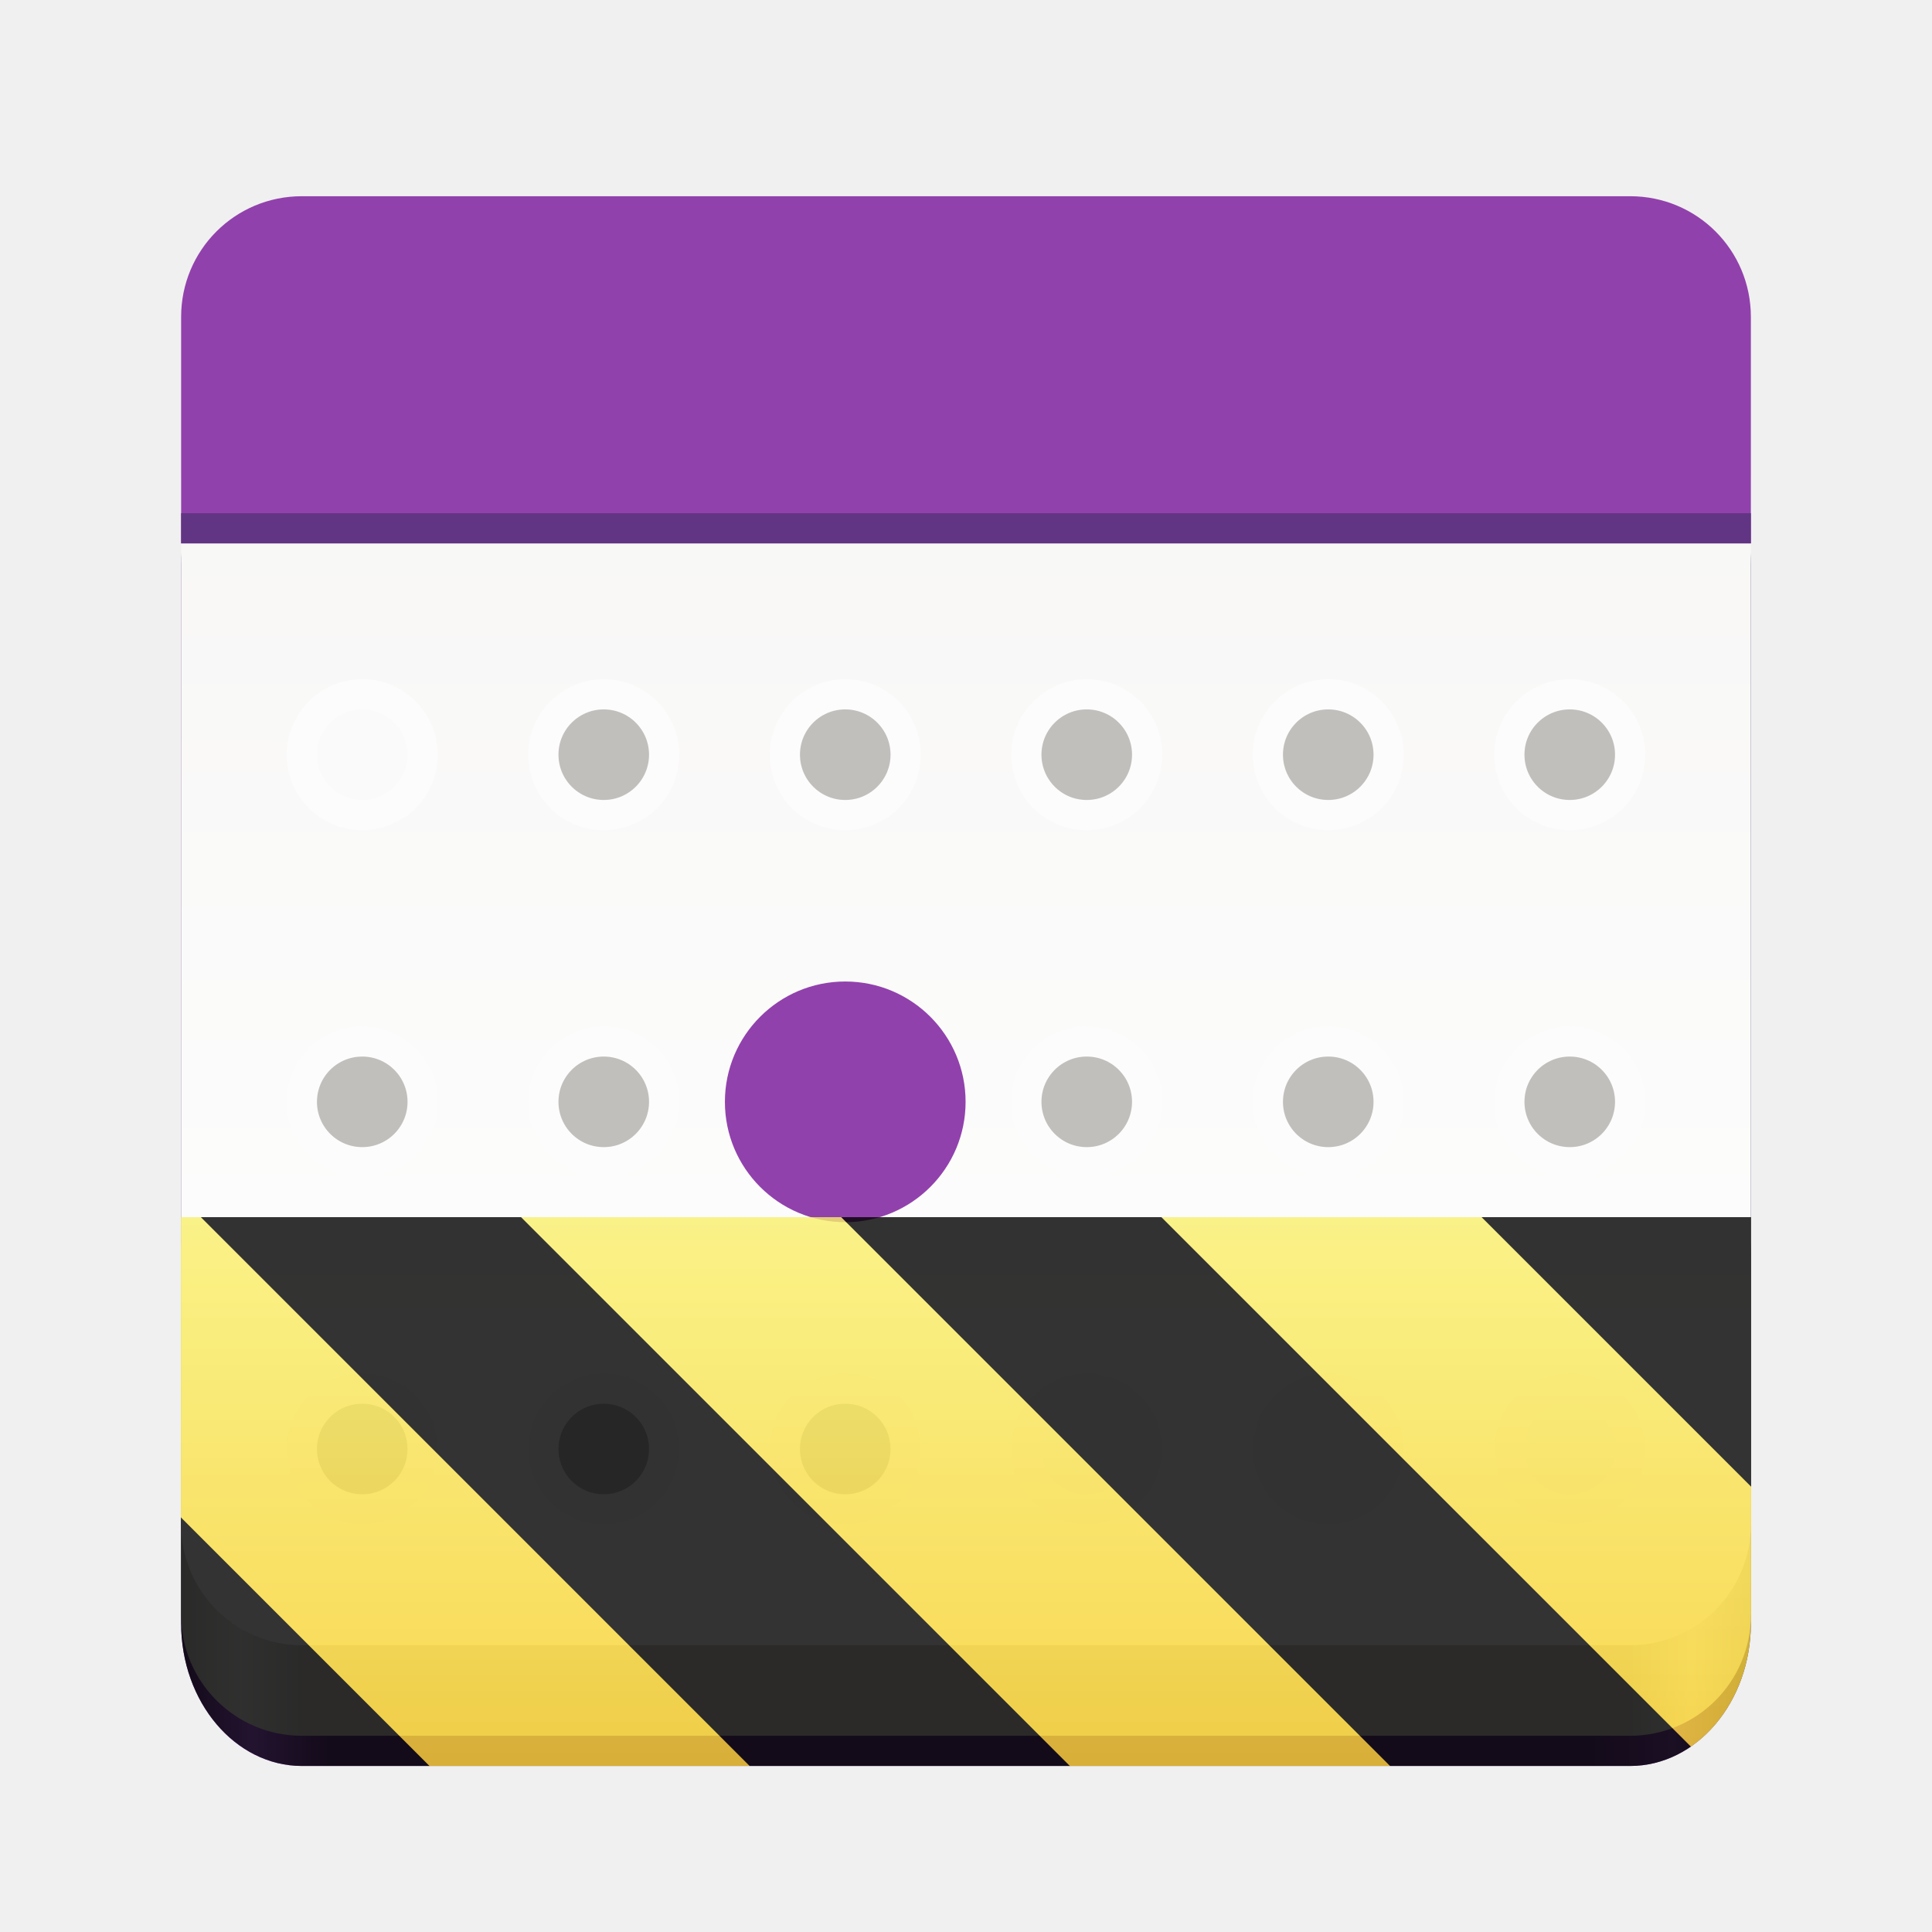
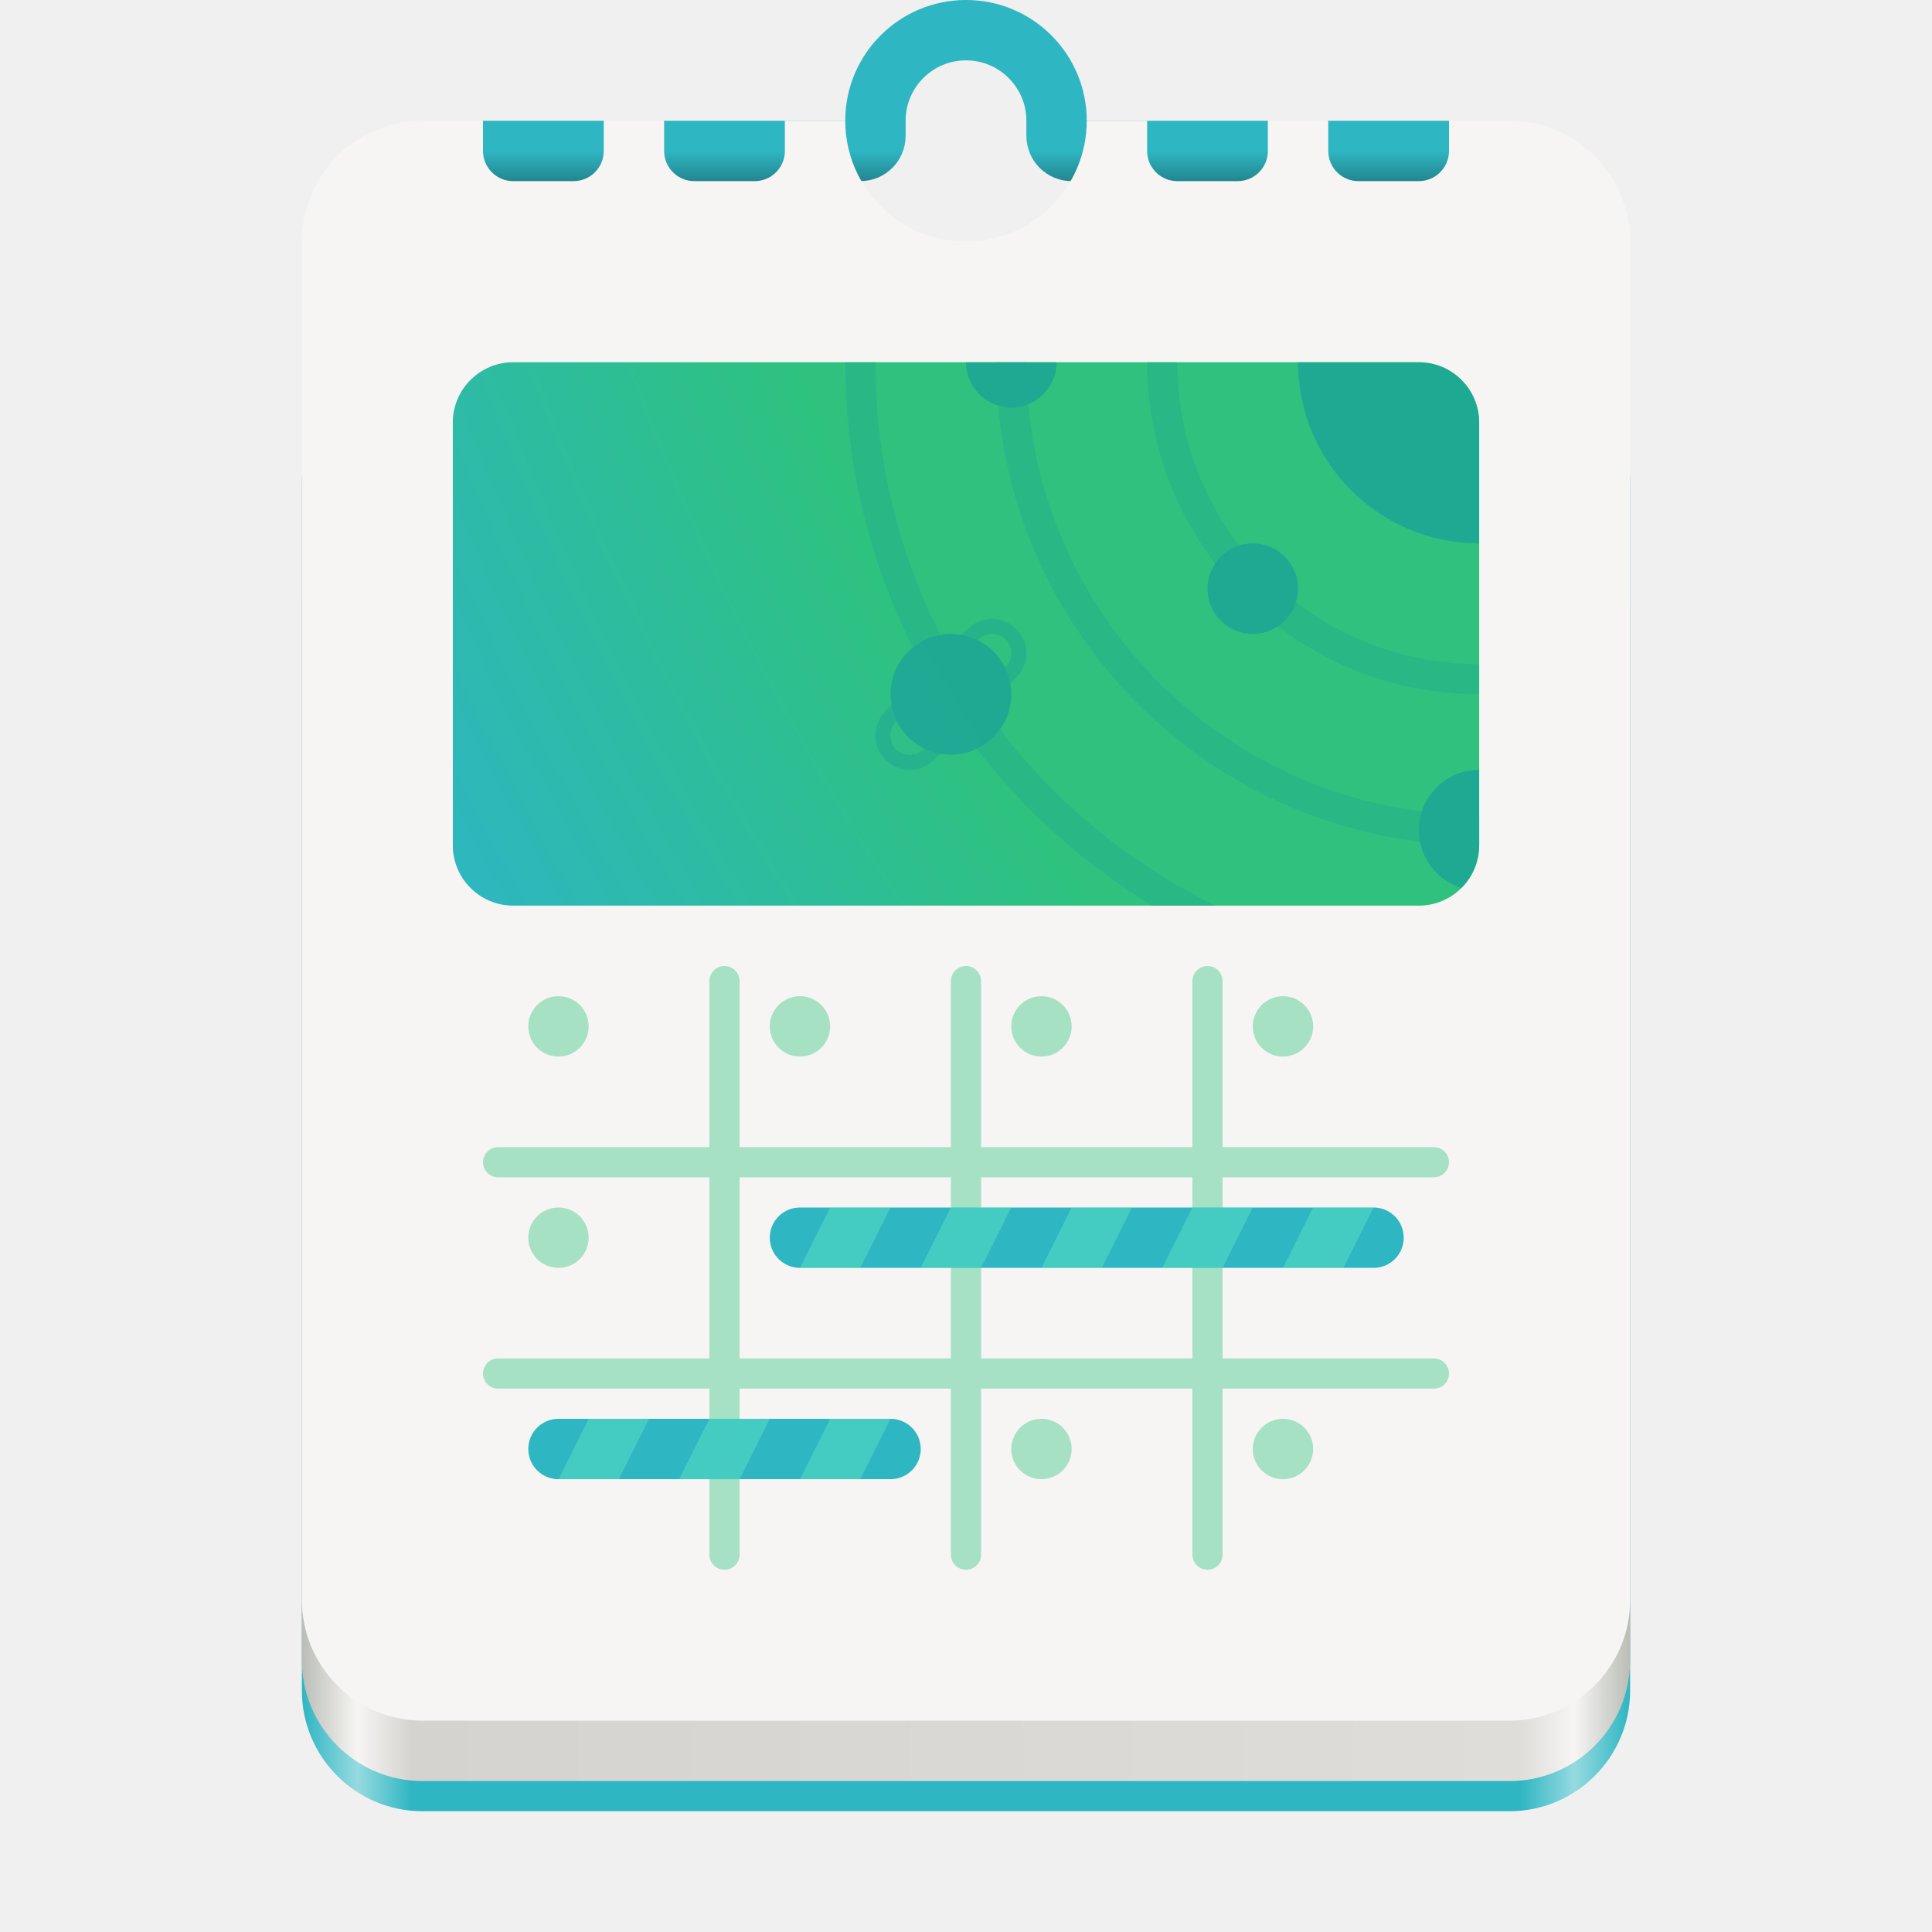
- <svg xmlns="http://www.w3.org/2000/svg" height="128px" viewBox="0 0 128 128" width="128px">
-   <linearGradient id="a" gradientTransform="matrix(-1 0 0 -1 -0.00005 -172)" gradientUnits="userSpaceOnUse" x1="-12.249" x2="-115.523" y1="-288.663" y2="-288.663">
-     <stop offset="0" stop-color="#613583" />
-     <stop offset="0.043" stop-color="#af60ef" />
-     <stop offset="0.092" stop-color="#613583" />
-     <stop offset="0.903" stop-color="#613583" />
-     <stop offset="0.955" stop-color="#874ab4" />
-     <stop offset="1" stop-color="#3b214e" />
-   </linearGradient>
-   <linearGradient id="b" gradientTransform="matrix(-1 0 0 -1 123.9999 -177)" gradientUnits="userSpaceOnUse" x1="8" x2="112" y1="-244" y2="-244">
-     <stop offset="0" stop-color="#d5d3cf" />
-     <stop offset="0.038" stop-color="#f6f5f4" />
-     <stop offset="0.077" stop-color="#d5d3cf" />
-     <stop offset="0.923" stop-color="#d5d3cf" />
-     <stop offset="0.962" stop-color="#eeeeec" />
-     <stop offset="1" stop-color="#d5d3cf" />
-   </linearGradient>
-   <linearGradient id="c" gradientTransform="matrix(-1 0 0 -1 -0.00005 -171)" gradientUnits="userSpaceOnUse" x1="-64" x2="-64" y1="-280" y2="-182">
-     <stop offset="0" stop-color="#ffffff" />
-     <stop offset="1" stop-color="#f6f5f4" />
-   </linearGradient>
-   <clipPath id="d">
-     <rect height="128" width="128" />
-   </clipPath>
-   <clipPath id="e">
-     <rect height="128" width="128" />
-   </clipPath>
-   <filter id="f" height="100%" width="100%" x="0%" y="0%">
-     <feColorMatrix in="SourceGraphic" type="matrix" values="0 0 0 0 1 0 0 0 0 1 0 0 0 0 1 0 0 0 1 0" />
-   </filter>
-   <mask id="g">
-     <g clip-path="url(#e)" filter="url(#f)">
-       <g clip-path="url(#d)">
-         <path d="m 108 117 h -88 c -4.418 0 -8 -4.234 -8 -9.453 v -70.094 c 0 -5.219 3.582 -9.453 8 -9.453 h 88 c 4.418 0 8 4.234 8 9.453 v 70.094 c 0 5.219 -3.582 9.453 -8 9.453 z m 0 0" fill="url(#a)" />
-         <path d="m 108 115 h -88 c -4.418 0 -8 -3.582 -8 -8 v -24 c 0 -4.418 3.582 -8 8 -8 h 88 c 4.418 0 8 3.582 8 8 v 24 c 0 4.418 -3.582 8 -8 8 z m 0 0" fill="url(#b)" />
-         <path d="m 108 109 h -88 c -4.418 0 -8 -3.582 -8 -8 v -69.004 c 0 -4.418 3.582 -8 8 -8 h 88 c 4.418 0 8 3.582 8 8 v 69.004 c 0 4.418 -3.582 8 -8 8 z m 0 0" fill="url(#c)" />
-         <path d="m 20 13 c -4.434 0 -8 3.566 -8 8 v 15 h 104 v -15 c 0 -4.434 -3.566 -8 -8 -8 z m 0 0" fill="#9141ac" />
-         <path d="m 12 34 v 2 h 104 v -2 z m 0 0" fill="#613583" />
-         <path d="m 28 266 c 0 2.211 -1.789 4 -4 4 c -2.211 0 -4 -1.789 -4 -4 s 1.789 -4 4 -4 c 2.211 0 4 1.789 4 4 z m 0 0" fill="#c0bfbc" stroke="#fdfcfc" stroke-linecap="round" stroke-linejoin="round" stroke-width="2" transform="matrix(1 0 0 1 -0.00005 -170)" />
-         <path d="m 44 266 c 0 2.211 -1.789 4 -4 4 c -2.211 0 -4 -1.789 -4 -4 s 1.789 -4 4 -4 c 2.211 0 4 1.789 4 4 z m 0 0" fill="#c0bfbc" stroke="#fdfcfc" stroke-linecap="round" stroke-linejoin="round" stroke-width="2" transform="matrix(1 0 0 1 -0.00005 -170)" />
-         <path d="m 60 266 c 0 2.211 -1.789 4 -4 4 c -2.211 0 -4 -1.789 -4 -4 s 1.789 -4 4 -4 c 2.211 0 4 1.789 4 4 z m 0 0" fill="#c0bfbc" stroke="#fdfcfc" stroke-linecap="round" stroke-linejoin="round" stroke-width="2" transform="matrix(1 0 0 1 -0.00005 -170)" />
-         <path d="m 76 266 c 0 2.211 -1.789 4 -4 4 c -2.211 0 -4 -1.789 -4 -4 s 1.789 -4 4 -4 c 2.211 0 4 1.789 4 4 z m 0 0" fill="#fbfafa" stroke="#fdfcfc" stroke-linecap="round" stroke-linejoin="round" stroke-width="2" transform="matrix(1 0 0 1 -0.00005 -170)" />
-         <path d="m 92 266 c 0 2.211 -1.789 4 -4 4 c -2.211 0 -4 -1.789 -4 -4 s 1.789 -4 4 -4 c 2.211 0 4 1.789 4 4 z m 0 0" fill="#fbfafa" stroke="#fdfcfc" stroke-linecap="round" stroke-linejoin="round" stroke-width="2" transform="matrix(1 0 0 1 -0.00005 -170)" />
-         <path d="m 108 266 c 0 2.211 -1.789 4 -4 4 c -2.211 0 -4 -1.789 -4 -4 s 1.789 -4 4 -4 c 2.211 0 4 1.789 4 4 z m 0 0" fill="#fbfafa" stroke="#fdfcfc" stroke-linecap="round" stroke-linejoin="round" stroke-width="2" transform="matrix(1 0 0 1 -0.00005 -170)" />
-         <path d="m 28 266 c 0 2.211 -1.789 4 -4 4 c -2.211 0 -4 -1.789 -4 -4 s 1.789 -4 4 -4 c 2.211 0 4 1.789 4 4 z m 0 0" fill="#c0bfbc" stroke="#fdfcfc" stroke-linecap="round" stroke-linejoin="round" stroke-width="2" transform="matrix(1 0 0 1 -0.00005 -193)" />
-         <path d="m 44 266 c 0 2.211 -1.789 4 -4 4 c -2.211 0 -4 -1.789 -4 -4 s 1.789 -4 4 -4 c 2.211 0 4 1.789 4 4 z m 0 0" fill="#c0bfbc" stroke="#fdfcfc" stroke-linecap="round" stroke-linejoin="round" stroke-width="2" transform="matrix(1 0 0 1 -0.00005 -193)" />
-         <path d="m 60 266 c 0 2.211 -1.789 4 -4 4 c -2.211 0 -4 -1.789 -4 -4 s 1.789 -4 4 -4 c 2.211 0 4 1.789 4 4 z m 0 0" fill="#c0bfbc" stroke="#fdfcfc" stroke-linecap="round" stroke-linejoin="round" stroke-width="2" transform="matrix(1 0 0 1 -0.00005 -193)" />
-         <path d="m 76 266 c 0 2.211 -1.789 4 -4 4 c -2.211 0 -4 -1.789 -4 -4 s 1.789 -4 4 -4 c 2.211 0 4 1.789 4 4 z m 0 0" fill="#c0bfbc" stroke="#fdfcfc" stroke-linecap="round" stroke-linejoin="round" stroke-width="2" transform="matrix(1 0 0 1 -0.00005 -193)" />
-         <path d="m 92 266 c 0 2.211 -1.789 4 -4 4 c -2.211 0 -4 -1.789 -4 -4 s 1.789 -4 4 -4 c 2.211 0 4 1.789 4 4 z m 0 0" fill="#c0bfbc" stroke="#fdfcfc" stroke-linecap="round" stroke-linejoin="round" stroke-width="2" transform="matrix(1 0 0 1 -0.00005 -193)" />
-         <path d="m 108 266 c 0 2.211 -1.789 4 -4 4 c -2.211 0 -4 -1.789 -4 -4 s 1.789 -4 4 -4 c 2.211 0 4 1.789 4 4 z m 0 0" fill="#c0bfbc" stroke="#fdfcfc" stroke-linecap="round" stroke-linejoin="round" stroke-width="2" transform="matrix(1 0 0 1 -0.00005 -193)" />
-         <path d="m 28 266 c 0 2.211 -1.789 4 -4 4 c -2.211 0 -4 -1.789 -4 -4 s 1.789 -4 4 -4 c 2.211 0 4 1.789 4 4 z m 0 0" fill="#fbfafa" stroke="#fdfcfc" stroke-linecap="round" stroke-linejoin="round" stroke-width="2" transform="matrix(1 0 0 1 -0.00005 -216)" />
-         <path d="m 44 266 c 0 2.211 -1.789 4 -4 4 c -2.211 0 -4 -1.789 -4 -4 s 1.789 -4 4 -4 c 2.211 0 4 1.789 4 4 z m 0 0" fill="#c0bfbc" stroke="#fdfcfc" stroke-linecap="round" stroke-linejoin="round" stroke-width="2" transform="matrix(1 0 0 1 -0.00005 -216)" />
-         <path d="m 60 266 c 0 2.211 -1.789 4 -4 4 c -2.211 0 -4 -1.789 -4 -4 s 1.789 -4 4 -4 c 2.211 0 4 1.789 4 4 z m 0 0" fill="#c0bfbc" stroke="#fdfcfc" stroke-linecap="round" stroke-linejoin="round" stroke-width="2" transform="matrix(1 0 0 1 -0.00005 -216)" />
-         <path d="m 76 266 c 0 2.211 -1.789 4 -4 4 c -2.211 0 -4 -1.789 -4 -4 s 1.789 -4 4 -4 c 2.211 0 4 1.789 4 4 z m 0 0" fill="#c0bfbc" stroke="#fdfcfc" stroke-linecap="round" stroke-linejoin="round" stroke-width="2" transform="matrix(1 0 0 1 -0.00005 -216)" />
-         <path d="m 92 266 c 0 2.211 -1.789 4 -4 4 c -2.211 0 -4 -1.789 -4 -4 s 1.789 -4 4 -4 c 2.211 0 4 1.789 4 4 z m 0 0" fill="#c0bfbc" stroke="#fdfcfc" stroke-linecap="round" stroke-linejoin="round" stroke-width="2" transform="matrix(1 0 0 1 -0.00005 -216)" />
-         <path d="m 108 266 c 0 2.211 -1.789 4 -4 4 c -2.211 0 -4 -1.789 -4 -4 s 1.789 -4 4 -4 c 2.211 0 4 1.789 4 4 z m 0 0" fill="#c0bfbc" stroke="#fdfcfc" stroke-linecap="round" stroke-linejoin="round" stroke-width="2" transform="matrix(1 0 0 1 -0.00005 -216)" />
-         <path d="m 63.973 73 c 0 4.402 -3.57 7.973 -7.973 7.973 s -7.973 -3.57 -7.973 -7.973 s 3.57 -7.973 7.973 -7.973 s 7.973 3.57 7.973 7.973 z m 0 0" fill="#9141ac" />
-       </g>
-     </g>
-   </mask>
-   <mask id="h">
-     <g filter="url(#f)">
-       <rect fill-opacity="0.8" height="128" width="128" />
-     </g>
-   </mask>
-   <linearGradient id="i" gradientTransform="matrix(0 0.37 -0.98462 0 295.385 -30.36)" gradientUnits="userSpaceOnUse" x1="300" x2="428" y1="235" y2="235">
-     <stop offset="0" stop-color="#f9f06b" />
-     <stop offset="1" stop-color="#f5c211" />
-   </linearGradient>
-   <clipPath id="j">
-     <rect height="128" width="128" />
-   </clipPath>
-   <clipPath id="k">
-     <rect height="128" width="128" />
-   </clipPath>
-   <path d="m 108 117 h -88 c -4.418 0 -8 -4.234 -8 -9.453 v -70.094 c 0 -5.219 3.582 -9.453 8 -9.453 h 88 c 4.418 0 8 4.234 8 9.453 v 70.094 c 0 5.219 -3.582 9.453 -8 9.453 z m 0 0" fill="url(#a)" />
-   <path d="m 108 115 h -88 c -4.418 0 -8 -3.582 -8 -8 v -24 c 0 -4.418 3.582 -8 8 -8 h 88 c 4.418 0 8 3.582 8 8 v 24 c 0 4.418 -3.582 8 -8 8 z m 0 0" fill="url(#b)" />
-   <path d="m 108 109 h -88 c -4.418 0 -8 -3.582 -8 -8 v -69.004 c 0 -4.418 3.582 -8 8 -8 h 88 c 4.418 0 8 3.582 8 8 v 69.004 c 0 4.418 -3.582 8 -8 8 z m 0 0" fill="url(#c)" />
-   <path d="m 20 13 c -4.434 0 -8 3.566 -8 8 v 15 h 104 v -15 c 0 -4.434 -3.566 -8 -8 -8 z m 0 0" fill="#9141ac" />
-   <path d="m 12 34 v 2 h 104 v -2 z m 0 0" fill="#613583" />
-   <g stroke="#fdfcfc" stroke-linecap="round" stroke-linejoin="round" stroke-width="2">
-     <path d="m 28 96 c 0 2.211 -1.789 4 -4 4 c -2.211 0 -4 -1.789 -4 -4 s 1.789 -4 4 -4 c 2.211 0 4 1.789 4 4 z m 0 0" fill="#c0bfbc" />
-     <path d="m 44 96 c 0 2.211 -1.789 4 -4 4 c -2.211 0 -4 -1.789 -4 -4 s 1.789 -4 4 -4 c 2.211 0 4 1.789 4 4 z m 0 0" fill="#c0bfbc" />
-     <path d="m 60 96 c 0 2.211 -1.789 4 -4 4 c -2.211 0 -4 -1.789 -4 -4 s 1.789 -4 4 -4 c 2.211 0 4 1.789 4 4 z m 0 0" fill="#c0bfbc" />
-     <path d="m 76 96 c 0 2.211 -1.789 4 -4 4 c -2.211 0 -4 -1.789 -4 -4 s 1.789 -4 4 -4 c 2.211 0 4 1.789 4 4 z m 0 0" fill="#fbfafa" />
-     <path d="m 92 96 c 0 2.211 -1.789 4 -4 4 c -2.211 0 -4 -1.789 -4 -4 s 1.789 -4 4 -4 c 2.211 0 4 1.789 4 4 z m 0 0" fill="#fbfafa" />
-     <path d="m 108 96 c 0 2.211 -1.789 4 -4 4 c -2.211 0 -4 -1.789 -4 -4 s 1.789 -4 4 -4 c 2.211 0 4 1.789 4 4 z m 0 0" fill="#fbfafa" />
-     <path d="m 28 73 c 0 2.211 -1.789 4 -4 4 c -2.211 0 -4 -1.789 -4 -4 s 1.789 -4 4 -4 c 2.211 0 4 1.789 4 4 z m 0 0" fill="#c0bfbc" />
-     <path d="m 44 73 c 0 2.211 -1.789 4 -4 4 c -2.211 0 -4 -1.789 -4 -4 s 1.789 -4 4 -4 c 2.211 0 4 1.789 4 4 z m 0 0" fill="#c0bfbc" />
-     <path d="m 60 73 c 0 2.211 -1.789 4 -4 4 c -2.211 0 -4 -1.789 -4 -4 s 1.789 -4 4 -4 c 2.211 0 4 1.789 4 4 z m 0 0" fill="#c0bfbc" />
-     <path d="m 76 73 c 0 2.211 -1.789 4 -4 4 c -2.211 0 -4 -1.789 -4 -4 s 1.789 -4 4 -4 c 2.211 0 4 1.789 4 4 z m 0 0" fill="#c0bfbc" />
-     <path d="m 92 73 c 0 2.211 -1.789 4 -4 4 c -2.211 0 -4 -1.789 -4 -4 s 1.789 -4 4 -4 c 2.211 0 4 1.789 4 4 z m 0 0" fill="#c0bfbc" />
-     <path d="m 108 73 c 0 2.211 -1.789 4 -4 4 c -2.211 0 -4 -1.789 -4 -4 s 1.789 -4 4 -4 c 2.211 0 4 1.789 4 4 z m 0 0" fill="#c0bfbc" />
-     <path d="m 28 50 c 0 2.211 -1.789 4 -4 4 c -2.211 0 -4 -1.789 -4 -4 s 1.789 -4 4 -4 c 2.211 0 4 1.789 4 4 z m 0 0" fill="#fbfafa" />
-     <path d="m 44 50 c 0 2.211 -1.789 4 -4 4 c -2.211 0 -4 -1.789 -4 -4 s 1.789 -4 4 -4 c 2.211 0 4 1.789 4 4 z m 0 0" fill="#c0bfbc" />
-     <path d="m 60 50 c 0 2.211 -1.789 4 -4 4 c -2.211 0 -4 -1.789 -4 -4 s 1.789 -4 4 -4 c 2.211 0 4 1.789 4 4 z m 0 0" fill="#c0bfbc" />
-     <path d="m 76 50 c 0 2.211 -1.789 4 -4 4 c -2.211 0 -4 -1.789 -4 -4 s 1.789 -4 4 -4 c 2.211 0 4 1.789 4 4 z m 0 0" fill="#c0bfbc" />
-     <path d="m 92 50 c 0 2.211 -1.789 4 -4 4 c -2.211 0 -4 -1.789 -4 -4 s 1.789 -4 4 -4 c 2.211 0 4 1.789 4 4 z m 0 0" fill="#c0bfbc" />
-     <path d="m 108 50 c 0 2.211 -1.789 4 -4 4 c -2.211 0 -4 -1.789 -4 -4 s 1.789 -4 4 -4 c 2.211 0 4 1.789 4 4 z m 0 0" fill="#c0bfbc" />
+ <svg xmlns="http://www.w3.org/2000/svg" width="128" height="128" viewBox="0 0 128 128" fill="none">
+   <path d="M52 10H57C57.552 10 58 9.552 58 9V8C58 4.686 60.686 2 64 2C67.314 2 70 4.686 70 8V9C70 9.552 70.448 10 71 10H76" stroke="url(#paint0_linear_216_1782)" stroke-width="4" />
+   <path d="M108 32C108 27.582 104.418 24 100 24H28C23.582 24 20 27.582 20 32V112C20 116.418 23.582 120 28 120H100C104.418 120 108 116.418 108 112V32Z" fill="url(#paint1_linear_216_1782)" />
+   <path d="M100 32H28C23.582 32 20 35.582 20 40V110C20 114.418 23.582 118 28 118H100C104.418 118 108 114.418 108 110V40C108 35.582 104.418 32 100 32Z" fill="url(#paint2_linear_216_1782)" />
+   <path d="M28 8C23.582 8 20 11.582 20 16V106C20 110.418 23.582 114 28 114H100C104.418 114 108 110.418 108 106V16C108 11.582 104.418 8 100 8H72C72 12.418 68.418 16 64 16C59.582 16 56 12.418 56 8H28Z" fill="#F6F5F4" />
+   <path d="M32 8H40V10C40 11.105 39.105 12 38 12H34C32.895 12 32 11.105 32 10V8Z" fill="url(#paint3_linear_216_1782)" />
+   <path d="M44 8H52V10C52 11.105 51.105 12 50 12H46C44.895 12 44 11.105 44 10V8Z" fill="url(#paint4_linear_216_1782)" />
+   <path d="M76 8H84V10C84 11.105 83.105 12 82 12H78C76.895 12 76 11.105 76 10V8Z" fill="url(#paint5_linear_216_1782)" />
+   <path d="M88 8H96V10C96 11.105 95.105 12 94 12H90C88.895 12 88 11.105 88 10V8Z" fill="url(#paint6_linear_216_1782)" />
+   <path d="M80 65V103" stroke="#A6E1C5" stroke-width="2" stroke-linecap="round" />
+   <path d="M95 91L33 91" stroke="#A6E1C5" stroke-width="2" stroke-linecap="round" />
+   <path d="M64 65V103" stroke="#A6E1C5" stroke-width="2" stroke-linecap="round" />
+   <path d="M95 77L33 77" stroke="#A6E1C5" stroke-width="2" stroke-linecap="round" />
+   <path d="M48 65V103" stroke="#A6E1C5" stroke-width="2" stroke-linecap="round" />
+   <g opacity="0.4">
+     <circle cx="37" cy="68" r="2" fill="#2EC27E" />
+     <circle cx="37" cy="82" r="2" fill="#2EC27E" />
+     <circle cx="69" cy="96" r="2" fill="#2EC27E" />
+     <circle cx="85" cy="96" r="2" fill="#2EC27E" />
+     <circle cx="53" cy="68" r="2" fill="#2EC27E" />
+     <circle cx="69" cy="68" r="2" fill="#2EC27E" />
+     <circle cx="85" cy="68" r="2" fill="#2EC27E" />
  </g>
-   <path d="m 63.973 73 c 0 4.402 -3.57 7.973 -7.973 7.973 s -7.973 -3.57 -7.973 -7.973 s 3.57 -7.973 7.973 -7.973 s 7.973 3.57 7.973 7.973 z m 0 0" fill="#9141ac" />
-   <g clip-path="url(#k)" mask="url(#g)">
-     <g clip-path="url(#j)" mask="url(#h)">
-       <path d="m 128 80.641 v 47.359 h -128 v -47.359 z m 0 0" fill="url(#i)" />
-       <path d="m 13.309 80.641 l 47.355 47.359 h 21.215 l -47.359 -47.359 z m 42.422 0 l 47.363 47.359 h 21.215 l -47.363 -47.359 z m 42.43 0 l 29.84 29.84 v -21.211 l -8.629 -8.629 z m -98.16 7.906 v 21.215 l 18.238 18.238 h 21.215 z m 0 0" />
+   <path d="M53 82H91" stroke="#2EB6C2" stroke-width="4" stroke-linecap="round" />
+   <g opacity="0.3">
+     <path d="M55 80H59L57 84H53L55 80Z" fill="#7AFFC2" />
+     <path d="M63 80H67L65 84H61L63 80Z" fill="#7AFFC2" />
+     <path d="M71 80H75L73 84H69L71 80Z" fill="#7AFFC2" />
+     <path d="M79 80H83L81 84H77L79 80Z" fill="#7AFFC2" />
+     <path d="M87 80H91L89 84H85L87 80Z" fill="#7AFFC2" />
+   </g>
+   <path d="M37 96H59" stroke="#2EB6C2" stroke-width="4" stroke-linecap="round" />
+   <g opacity="0.3">
+     <path d="M39 94H43L41 98H37L39 94Z" fill="#7AFFC2" />
+     <path d="M47 94H51L49 98H45L47 94Z" fill="#7AFFC2" />
+     <path d="M55 94H59L57 98H53L55 94Z" fill="#7AFFC2" />
+   </g>
+   <path d="M30 28C30 25.791 31.791 24 34 24H94C96.209 24 98 25.791 98 28V56C98 58.209 96.209 60 94 60H34C31.791 60 30 58.209 30 56V28Z" fill="url(#paint7_radial_216_1782)" />
+   <g opacity="0.56">
+     <g clip-path="url(#clip0_216_1782)">
+       <circle cx="98" cy="24" r="12" fill="#1297A3" />
+       <circle cx="98" cy="24" r="21" stroke="#23B18D" stroke-width="2" />
+       <circle cx="98" cy="24" r="31" stroke="#23B18D" stroke-width="2" />
+       <circle cx="98" cy="24" r="41" stroke="#23B18D" stroke-width="2" />
+       <path d="M59.015 47.471L64.463 42.023C65.158 41.327 66.286 41.327 66.981 42.023C67.677 42.718 67.677 43.846 66.981 44.541L61.533 49.989C60.838 50.685 59.71 50.685 59.015 49.989C58.319 49.294 58.319 48.166 59.015 47.471Z" stroke="#1EAA93" />
+       <circle cx="63" cy="46" r="4" fill="#1297A3" />
+       <ellipse cx="83" cy="39" rx="3" ry="3" transform="rotate(90 83 39)" fill="#1297A3" />
+       <circle cx="67" cy="24" r="3" fill="#1297A3" />
+       <circle cx="98" cy="55" r="4" fill="#1297A3" />
    </g>
  </g>
+   <defs>
+     <linearGradient id="paint0_linear_216_1782" x1="64" y1="10" x2="64" y2="14" gradientUnits="userSpaceOnUse">
+       <stop stop-color="#2EB6C2" />
+       <stop offset="1" stop-color="#16565C" />
+     </linearGradient>
+     <linearGradient id="paint1_linear_216_1782" x1="108" y1="59.721" x2="20" y2="59.721" gradientUnits="userSpaceOnUse">
+       <stop stop-color="#2EB6C2" />
+       <stop offset="0.042" stop-color="#96DAE0" />
+       <stop offset="0.083" stop-color="#2EB6C2" />
+       <stop offset="0.917" stop-color="#2EB6C2" />
+       <stop offset="0.958" stop-color="#96DAE0" />
+       <stop offset="1" stop-color="#2EB6C2" />
+     </linearGradient>
+     <linearGradient id="paint2_linear_216_1782" x1="20" y1="64" x2="108" y2="64" gradientUnits="userSpaceOnUse">
+       <stop stop-color="#BABDB6" />
+       <stop offset="0.042" stop-color="#F6F5F4" />
+       <stop offset="0.083" stop-color="#D5D3CF" />
+       <stop offset="0.917" stop-color="#DEDDDA" />
+       <stop offset="0.958" stop-color="#F6F5F4" />
+       <stop offset="1" stop-color="#BABDB6" />
+     </linearGradient>
+     <linearGradient id="paint3_linear_216_1782" x1="36" y1="10" x2="36" y2="14" gradientUnits="userSpaceOnUse">
+       <stop stop-color="#2EB6C2" />
+       <stop offset="1" stop-color="#16565C" />
+     </linearGradient>
+     <linearGradient id="paint4_linear_216_1782" x1="48" y1="10" x2="48" y2="14" gradientUnits="userSpaceOnUse">
+       <stop stop-color="#2EB6C2" />
+       <stop offset="1" stop-color="#16565C" />
+     </linearGradient>
+     <linearGradient id="paint5_linear_216_1782" x1="80" y1="10" x2="80" y2="14" gradientUnits="userSpaceOnUse">
+       <stop stop-color="#2EB6C2" />
+       <stop offset="1" stop-color="#16565C" />
+     </linearGradient>
+     <linearGradient id="paint6_linear_216_1782" x1="92" y1="10" x2="92" y2="14" gradientUnits="userSpaceOnUse">
+       <stop stop-color="#2EB6C2" />
+       <stop offset="1" stop-color="#16565C" />
+     </linearGradient>
+     <radialGradient id="paint7_radial_216_1782" cx="0" cy="0" r="1" gradientTransform="matrix(-68 36 -67.3151 -126.231 98 24)" gradientUnits="userSpaceOnUse">
+       <stop offset="0.532" stop-color="#2EC27E" />
+       <stop offset="1" stop-color="#2EB6C2" />
+     </radialGradient>
+     <clipPath id="clip0_216_1782">
+       <rect width="68" height="36" rx="4" transform="matrix(-1 0 0 1 98 24)" fill="white" />
+     </clipPath>
+   </defs>
</svg>
